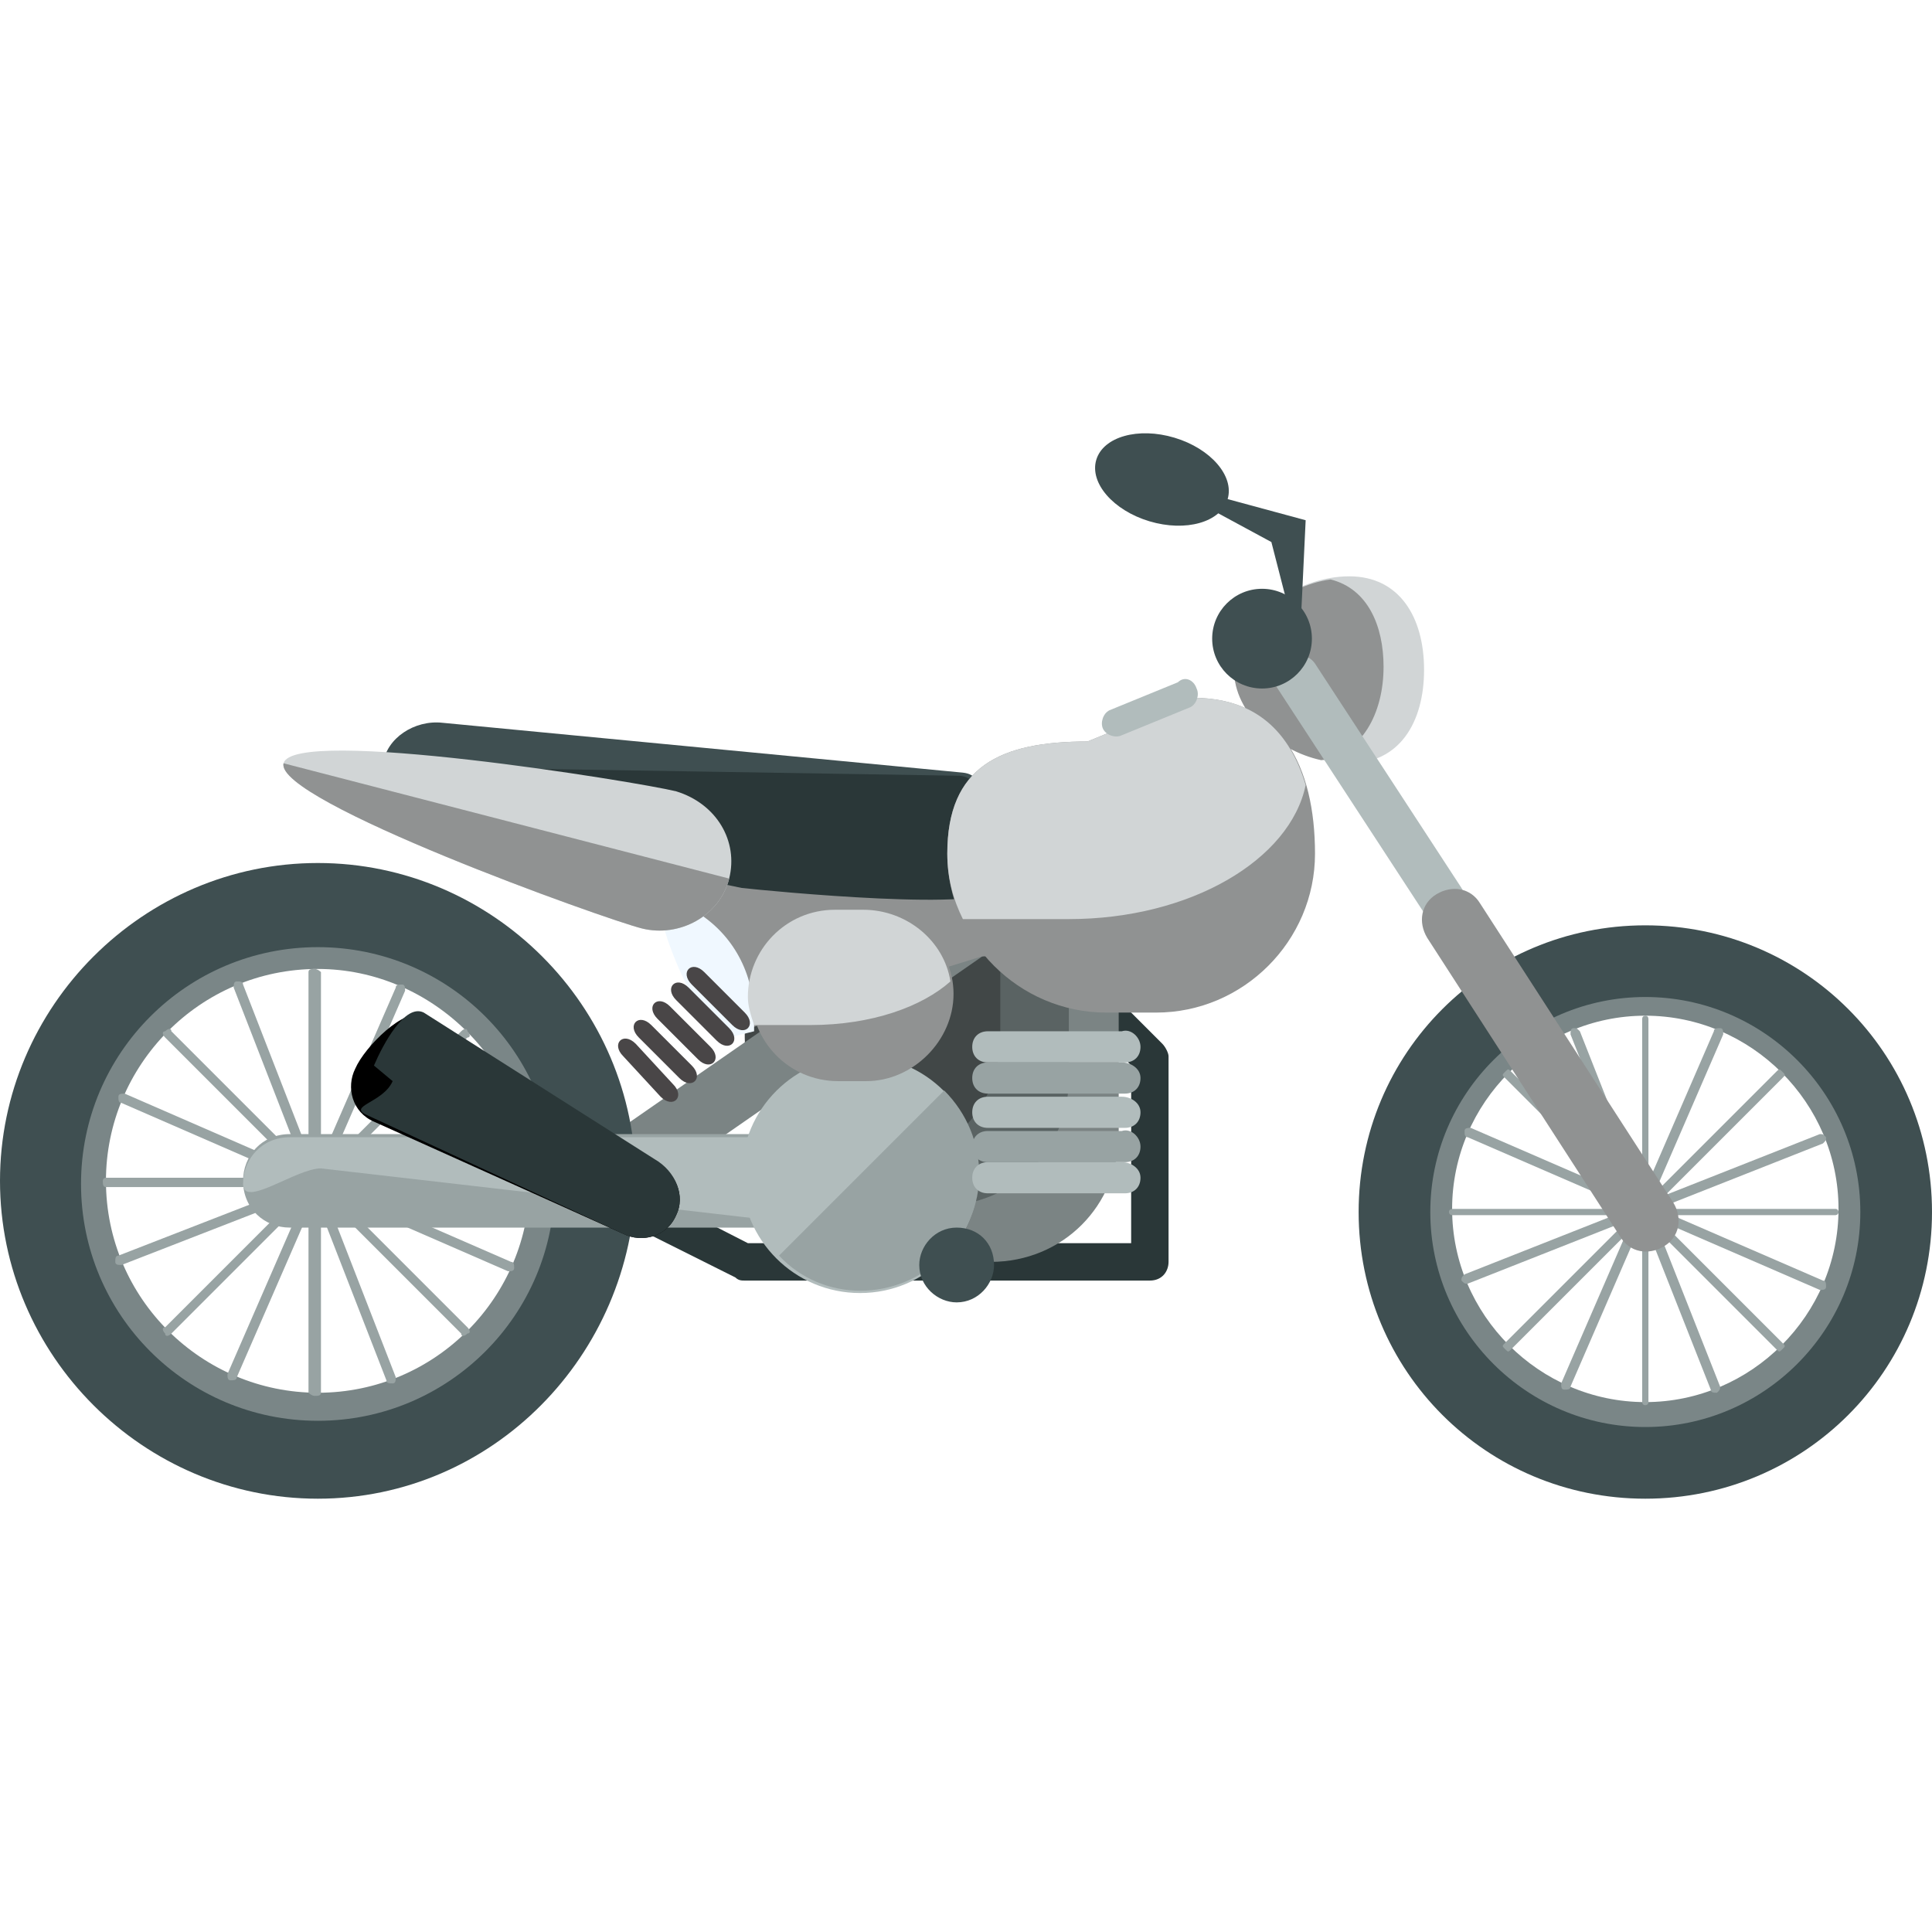
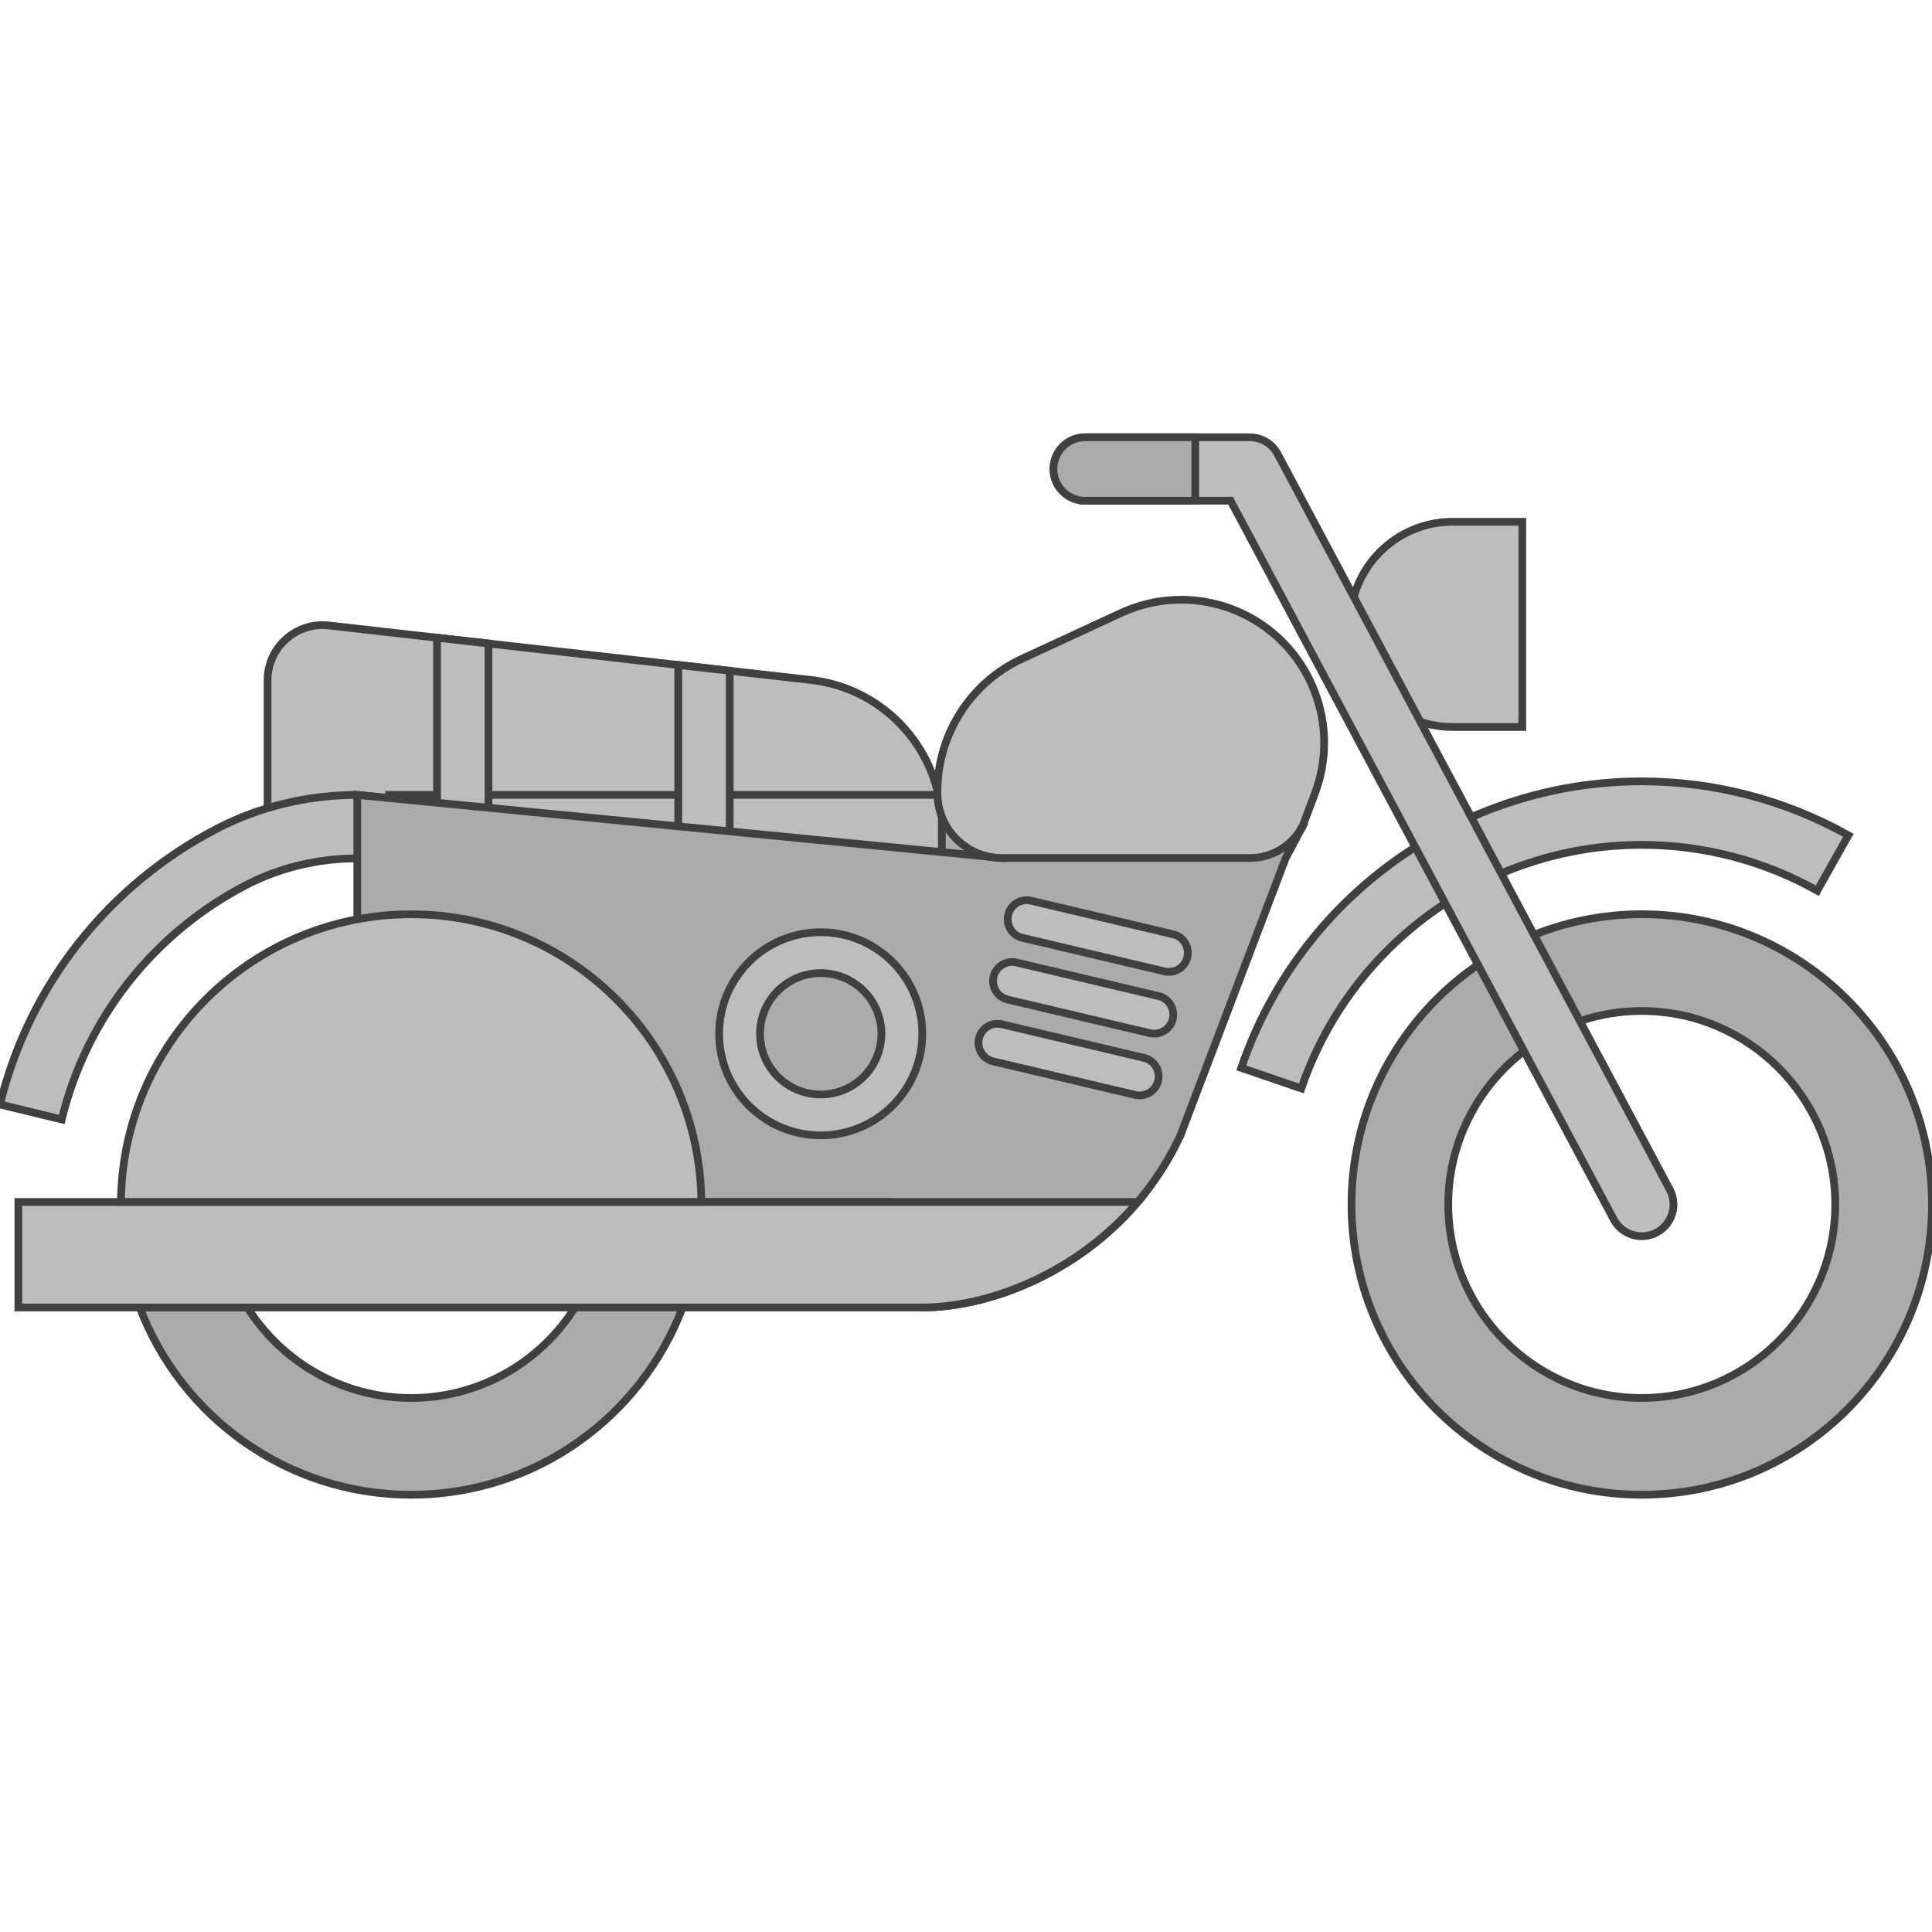
- <svg xmlns="http://www.w3.org/2000/svg" height="200px" width="200px" version="1.1" id="Layer_1" viewBox="0 0 496 496" xml:space="preserve" fill="#000000">
+ <svg xmlns="http://www.w3.org/2000/svg" version="1.1" id="Layer_1" viewBox="0 0 456.5 456.5" xml:space="preserve" width="64px" height="64px" fill="#404040" stroke="#404040" stroke-width="1.826">
  <g id="SVGRepo_bgCarrier" stroke-width="0" />
  <g id="SVGRepo_tracerCarrier" stroke-linecap="round" stroke-linejoin="round" />
  <g id="SVGRepo_iconCarrier">
-     <path style="fill:#d1d5d6;" d="M365.6,171.959c0,13.6-6.4,24-19.2,24c-13.6,0-28.8-10.4-28.8-24s15.2-24,28.8-24 C359.2,147.959,365.6,158.359,365.6,171.959z" />
-     <path style="fill:#909292;" d="M341.6,148.759c-12,1.6-24.8,12-24.8,23.2s11.2,20.8,22.4,23.2c10.4-1.6,16-12,16-24 C355.2,160.759,351.2,151.159,341.6,148.759z" />
-     <path style="fill:#2A3738;" d="M295.2,328.759h-104c-0.8,0-1.6,0-2.4-0.8l-35.2-17.6c-2.4-0.8-3.2-4-2.4-6.4s4-3.2,6.4-2.4 l34.4,17.6h98.4v-45.6l-10.4-11.2c-1.6-1.6-1.6-4.8,0-6.4c1.6-1.6,4.8-1.6,6.4,0l12,12c0.8,0.8,1.6,2.4,1.6,3.2v52.8 C300,326.359,298.4,328.759,295.2,328.759z" />
-     <path style="fill:#7B8484;" d="M287.2,291.159c0,18.4-14.4,32.8-32.8,32.8l0,0c-18.4,0-32.8-14.4-32.8-32.8v-32.8 c0-18.4,14.4-32.8,32.8-32.8l0,0c18.4,0,32.8,14.4,32.8,32.8V291.159z" />
-     <path style="fill:#5A6363;" d="M274.4,276.759c0,18.4-14.4,32.8-32.8,32.8l0,0c-18.4,0-32.8-14.4-32.8-32.8v-32.8 c0-18.4,14.4-32.8,32.8-32.8l0,0c18.4,0,32.8,14.4,32.8,32.8V276.759z" />
-     <path style="fill:#414747;" d="M256.8,266.359c0,18.4-14.4,32.8-32.8,32.8l0,0c-18.4,0-32.8-14.4-32.8-32.8v-32.8 c0-18.4,14.4-32.8,32.8-32.8l0,0c18.4,0,32.8,14.4,32.8,32.8V266.359z" />
    <g>
-       <path style="fill:#7B8484;" d="M280,215.959c2.4,4,0.8,9.6-4.8,13.6l-107.2,74.4c-4.8,3.2-11.2,3.2-14.4,0l0,0 c-2.4-4-0.8-9.6,4.8-13.6l107.2-74.4C270.4,211.959,276.8,211.959,280,215.959L280,215.959z" />
-       <path style="fill:#7B8484;" d="M244.8,246.359c-1.6,4.8-6.4,6.4-12,4.8l-105.6-33.6c-4.8-1.6-8-6.4-6.4-11.2l0,0 c1.6-4.8,6.4-6.4,12-4.8l105.6,33.6C243.2,237.559,246.4,242.359,244.8,246.359L244.8,246.359z" />
-     </g>
-     <path style="fill:#909292;" d="M263.2,234.359c0,6.4-4.8,11.2-11.2,11.2l-64.8,20c-6.4,0-17.6-26.4-17.6-32.8l9.6,0.8 c0-6.4,4.8-11.2,11.2-11.2h60.8C257.6,223.159,263.2,227.959,263.2,234.359L263.2,234.359z" />
-     <path style="fill:#f0f8ff;" d="M179.2,234.359L179.2,234.359l-9.6-0.8c0,6.4,11.2,32.8,17.6,32.8l6.4-1.6v-3.2 C193.6,249.559,188,239.959,179.2,234.359z" />
-     <path style="fill:#3F4F51;" d="M256,227.959c-0.8,6.4-40-1.6-47.2-3.2l-99.2-14.4c-7.2-0.8-12-7.2-11.2-14.4l0,0 c0.8-6.4,8-11.2,15.2-10.4l133.6,12.8c7.2,0.8,1.6,8.8,0,16L256,227.959z" />
-     <path style="fill:#2A3738;" d="M246.4,199.159c7.2,0.8,1.6,8.8,0,16l9.6,12.8c-0.8,6.4-58.4,0.8-65.6,0l-80.8-16.8 c-7.2-0.8-12-7.2-11.2-14.4l0,0" />
-     <path style="fill:#3F4F51;" d="M81.6,384.759c-44.8,0-81.6-36.8-81.6-81.6s36.8-81.6,81.6-81.6s81.6,36.8,81.6,81.6 C162.4,347.959,126.4,384.759,81.6,384.759z M81.6,245.559c-32,0-58.4,26.4-58.4,58.4s26.4,58.4,58.4,58.4s58.4-26.4,58.4-58.4 C139.2,271.159,113.6,245.559,81.6,245.559z" />
-     <path style="fill:#7A8687;" d="M81.6,364.759c-33.6,0-60.8-27.2-60.8-60.8s27.2-60.8,60.8-60.8s60.8,27.2,60.8,60.8 S115.2,364.759,81.6,364.759z M81.6,248.759c-30.4,0-54.4,24.8-54.4,54.4c0,30.4,24.8,54.4,54.4,54.4c30.4,0,54.4-24.8,54.4-54.4 C136,273.559,111.2,248.759,81.6,248.759z" />
-     <g>
-       <path style="fill:#98A3A3;" d="M82.4,357.559c0,0.8-0.8,0.8-1.6,0.8l0,0c-0.8,0-1.6-0.8-1.6-0.8v-108c0-0.8,0.8-0.8,1.6-0.8l0,0 c0.8,0,1.6,0.8,1.6,0.8V357.559z" />
-       <path style="fill:#98A3A3;" d="M44,342.359c-0.8,0.8-1.6,0.8-1.6,0l0,0c-0.8-0.8-0.8-1.6,0-1.6l76-76c0.8-0.8,1.6-0.8,1.6,0l0,0 c0.8,0.8,0.8,1.6,0,1.6L44,342.359z" />
-       <path style="fill:#98A3A3;" d="M27.2,304.759c-0.8,0-0.8-0.8-0.8-1.6l0,0c0-0.8,0.8-0.8,0.8-0.8h108c0.8,0,0.8,0.8,0.8,0.8l0,0 c0,0.8-0.8,1.6-0.8,1.6H27.2z" />
-       <path style="fill:#98A3A3;" d="M42.4,266.359c-0.8-0.8-0.8-1.6,0-1.6l0,0c0.8-0.8,1.6-0.8,1.6,0l76,76c0.8,0.8,0.8,1.6,0,1.6l0,0 c-0.8,0.8-1.6,0.8-1.6,0L42.4,266.359z" />
-       <path style="fill:#98A3A3;" d="M60.8,353.559c0,0.8-0.8,0.8-1.6,0.8l0,0c-0.8,0-0.8-0.8-0.8-1.6l43.2-99.2c0-0.8,0.8-0.8,1.6-0.8 l0,0c0.8,0,0.8,0.8,0.8,1.6L60.8,353.559z" />
-       <path style="fill:#98A3A3;" d="M31.2,324.759c-0.8,0-1.6,0-1.6-0.8l0,0c0-0.8,0-1.6,0.8-1.6l100.8-39.2c0.8,0,1.6,0,1.6,0.8l0,0 c0,0.8,0,1.6-0.8,1.6L31.2,324.759z" />
-       <path style="fill:#98A3A3;" d="M31.2,283.159c-0.8,0-0.8-0.8-0.8-1.6l0,0c0-0.8,0.8-0.8,1.6-0.8l99.2,43.2c0.8,0,0.8,0.8,0.8,1.6 l0,0c0,0.8-0.8,0.8-1.6,0.8L31.2,283.159z" />
-       <path style="fill:#98A3A3;" d="M60,253.559c0-0.8,0-1.6,0.8-1.6l0,0c0.8,0,1.6,0,1.6,0.8l39.2,100.8c0,0.8,0,1.6-0.8,1.6l0,0 c-0.8,0-1.6,0-1.6-0.8L60,253.559z" />
-     </g>
-     <path style="fill:#3F4F51;" d="M422.4,384.759c-40.8,0-73.6-32.8-73.6-73.6s32.8-73.6,73.6-73.6s73.6,32.8,73.6,73.6 S463.2,384.759,422.4,384.759z M422.4,257.559c-29.6,0-52.8,24-52.8,52.8s24,52.8,52.8,52.8s52.8-24,52.8-52.8 S451.2,257.559,422.4,257.559z" />
-     <path style="fill:#7A8687;" d="M422.4,366.359c-30.4,0-55.2-24.8-55.2-55.2s24.8-55.2,55.2-55.2c30.4,0,55.2,24.8,55.2,55.2 S452.8,366.359,422.4,366.359z M422.4,260.759c-27.2,0-49.6,22.4-49.6,49.6s22.4,49.6,49.6,49.6s49.6-22.4,49.6-49.6 S449.6,260.759,422.4,260.759z" />
-     <g>
-       <path style="fill:#98A3A3;" d="M423.2,359.959c0,0.8-0.8,0.8-0.8,0.8l0,0c-0.8,0-0.8-0.8-0.8-0.8v-98.4c0-0.8,0.8-0.8,0.8-0.8l0,0 c0.8,0,0.8,0.8,0.8,0.8V359.959z" />
-       <path style="fill:#98A3A3;" d="M388,346.359c-0.8,0.8-0.8,0.8-1.6,0l0,0c-0.8-0.8-0.8-0.8,0-1.6l69.6-69.6c0.8-0.8,0.8-0.8,1.6,0 l0,0c0.8,0.8,0.8,0.8,0,1.6L388,346.359z" />
-       <path style="fill:#98A3A3;" d="M372.8,311.959c-0.8,0-0.8-0.8-0.8-0.8l0,0c0-0.8,0.8-0.8,0.8-0.8h98.4c0.8,0,0.8,0.8,0.8,0.8l0,0 c0,0.8-0.8,0.8-0.8,0.8H372.8z" />
-       <path style="fill:#98A3A3;" d="M386.4,276.759c-0.8-0.8-0.8-0.8,0-1.6l0,0c0.8-0.8,0.8-0.8,1.6,0l69.6,69.6c0.8,0.8,0.8,0.8,0,1.6 l0,0c-0.8,0.8-0.8,0.8-1.6,0L386.4,276.759z" />
-       <path style="fill:#98A3A3;" d="M403.2,355.959c0,0.8-0.8,0.8-1.6,0.8l0,0c-0.8,0-0.8-0.8-0.8-1.6l39.2-90.4c0-0.8,0.8-0.8,1.6-0.8 l0,0c0.8,0,0.8,0.8,0.8,1.6L403.2,355.959z" />
-       <path style="fill:#98A3A3;" d="M376.8,329.559c-0.8,0-0.8,0-1.6-0.8l0,0c0-0.8,0-0.8,0.8-1.6l91.2-36c0.8,0,0.8,0,1.6,0.8l0,0 c0,0.8,0,0.8-0.8,1.6L376.8,329.559z" />
-       <path style="fill:#98A3A3;" d="M376.8,291.959c-0.8,0-0.8-0.8-0.8-1.6l0,0c0-0.8,0.8-0.8,1.6-0.8l90.4,39.2c0.8,0,0.8,0.8,0.8,1.6 l0,0c0,0.8-0.8,0.8-1.6,0.8L376.8,291.959z" />
-       <path style="fill:#98A3A3;" d="M403.2,265.559c0-0.8,0-1.6,0.8-1.6l0,0c0.8,0,0.8,0,1.6,0.8l36,91.2c0,0.8,0,0.8-0.8,1.6l0,0 c-0.8,0-1.6,0-1.6-0.8L403.2,265.559z" />
-       <path style="fill:#98A3A3;" d="M226.4,303.159c0,6.4-4.8,12-12,12h-140c-6.4,0-12-4.8-12-12l0,0c0-6.4,4.8-12,12-12h140.8 C221.6,291.959,226.4,296.759,226.4,303.159L226.4,303.159z" />
-     </g>
-     <g>
-       <path style="fill:#B1BCBC;" d="M226.4,303.159c0,6.4-4.8,12-12,12l-132-15.2c-6.4,0-20,10.4-20,4l0,0c0-6.4,4.8-12,12-12h140.8 C221.6,291.959,226.4,296.759,226.4,303.159L226.4,303.159z" />
-       <path style="fill:#B1BCBC;" d="M251.2,301.559c0,16.8-13.6,30.4-30.4,30.4l0,0c-16.8,0-30.4-13.6-30.4-30.4l0,0 c0-16.8,13.6-30.4,30.4-30.4l0,0C237.6,271.159,251.2,284.759,251.2,301.559L251.2,301.559z" />
-     </g>
-     <path style="fill:#98A3A3;" d="M242.4,279.959L242.4,279.959c12,12,12,31.2,0,42.4l0,0c-12,12-31.2,12-42.4,0l0,0" />
-     <path style="fill:#909292;" d="M337.6,219.159c0,22.4-18.4,40.8-40.8,40.8H284c-22.4,0-40.8-18.4-40.8-40.8l0,0 c0-22.4,13.6-28.8,36-28.8l27.2-11.2C328.8,179.159,337.6,196.759,337.6,219.159L337.6,219.159z" />
-     <path style="fill:#d1d5d6;" d="M335.2,201.559c-4-13.6-12.8-22.4-28.8-22.4l-27.2,11.2c-22.4,0-36,6.4-36,28.8c0,6.4,1.6,12,4,16.8 c2.4,0,4.8,0,7.2,0h20C305.6,235.959,331.2,220.759,335.2,201.559z" />
-     <g>
-       <path style="fill:#B1BCBC;" d="M307.2,176.759c0.8,1.6,0,4-1.6,4.8l-17.6,7.2c-1.6,0.8-4,0-4.8-1.6l0,0c-0.8-1.6,0-4,1.6-4.8 l17.6-7.2C304,173.559,306.4,174.359,307.2,176.759L307.2,176.759z" />
-       <path style="fill:#B1BCBC;" d="M375.2,227.959c1.6,2.4,0.8,6.4-1.6,8l0,0c-2.4,1.6-6.4,0.8-8-1.6l-37.6-57.6 c-1.6-2.4-0.8-6.4,1.6-8l0,0c2.4-1.6,6.4-0.8,8,1.6L375.2,227.959z" />
-     </g>
-     <path style="fill:#909292;" d="M429.6,308.759c2.4,4,1.6,8.8-2.4,11.2l0,0c-4,2.4-8.8,1.6-11.2-2.4l-49.6-76.8 c-2.4-4-1.6-8.8,2.4-11.2l0,0c4-2.4,8.8-1.6,11.2,2.4L429.6,308.759z" />
-     <path style="fill:#B1BCBC;" d="M292.8,268.759c0,2.4-1.6,4-4,4h-35.2c-2.4,0-4-1.6-4-4l0,0c0-2.4,1.6-4,4-4H288 C290.4,263.959,292.8,266.359,292.8,268.759L292.8,268.759z" />
-     <path style="fill:#98A3A3;" d="M292.8,276.759c0,2.4-1.6,4-4,4h-35.2c-2.4,0-4-1.6-4-4l0,0c0-2.4,1.6-4,4-4H288 C290.4,272.759,292.8,274.359,292.8,276.759L292.8,276.759z" />
-     <path style="fill:#B1BCBC;" d="M292.8,285.559c0,2.4-1.6,4-4,4h-35.2c-2.4,0-4-1.6-4-4l0,0c0-2.4,1.6-4,4-4H288 C290.4,281.559,292.8,283.159,292.8,285.559L292.8,285.559z" />
-     <path style="fill:#98A3A3;" d="M292.8,294.359c0,2.4-1.6,4-4,4h-35.2c-2.4,0-4-1.6-4-4l0,0c0-2.4,1.6-4,4-4H288 C290.4,289.559,292.8,291.959,292.8,294.359L292.8,294.359z" />
-     <path style="fill:#B1BCBC;" d="M292.8,302.359c0,2.4-1.6,4-4,4h-35.2c-2.4,0-4-1.6-4-4l0,0c0-2.4,1.6-4,4-4H288 C290.4,298.359,292.8,299.959,292.8,302.359L292.8,302.359z" />
-     <circle style="fill:#3F4F51;" cx="324" cy="163.959" r="12.8" />
-     <path style="fill:#d1d5d6;" d="M187.2,225.559c-2.4,9.6-12.8,15.2-22.4,12.8c-9.6-2.4-94.4-32.8-92-42.4s91.2,4.8,100.8,7.2 C184,206.359,189.6,215.959,187.2,225.559z" />
-     <path style="fill:#909292;" d="M187.2,225.559c-2.4,9.6-12.8,15.2-22.4,12.8c-9.6-2.4-94.4-32.8-92-42.4" />
-     <path style="fill:#3F4F51;" d="M255.2,324.759c0,4.8-4,9.6-9.6,9.6l0,0c-4.8,0-9.6-4-9.6-9.6l0,0c0-4.8,4-9.6,9.6-9.6l0,0 C251.2,315.159,255.2,319.159,255.2,324.759L255.2,324.759z" />
-     <g>
-       <path style="fill:#494647;" d="M172.8,278.359c1.6,1.6,1.6,3.2,0.8,4l0,0c-0.8,0.8-2.4,0.8-4-0.8l-9.6-10.4c-1.6-1.6-1.6-3.2-0.8-4 l0,0c0.8-0.8,2.4-0.8,4,0.8L172.8,278.359z" />
-       <path style="fill:#494647;" d="M177.6,273.559c1.6,1.6,1.6,3.2,0.8,4l0,0c-0.8,0.8-2.4,0.8-4-0.8l-10.4-10.4 c-1.6-1.6-1.6-3.2-0.8-4l0,0c0.8-0.8,2.4-0.8,4,0.8L177.6,273.559z" />
-       <path style="fill:#494647;" d="M182.4,268.759c1.6,1.6,1.6,3.2,0.8,4l0,0c-0.8,0.8-2.4,0.8-4-0.8l-10.4-10.4 c-1.6-1.6-1.6-3.2-0.8-4l0,0c0.8-0.8,2.4-0.8,4,0.8L182.4,268.759z" />
-       <path style="fill:#494647;" d="M187.2,263.959c1.6,1.6,1.6,3.2,0.8,4l0,0c-0.8,0.8-2.4,0.8-4-0.8l-10.4-10.4 c-1.6-1.6-1.6-3.2-0.8-4l0,0c0.8-0.8,2.4-0.8,4,0.8L187.2,263.959z" />
-       <path style="fill:#494647;" d="M191.2,259.959c1.6,1.6,1.6,3.2,0.8,4l0,0c-0.8,0.8-2.4,0.8-4-0.8l-10.4-10.4 c-1.6-1.6-1.6-3.2-0.8-4l0,0c0.8-0.8,2.4-0.8,4,0.8L191.2,259.959z" />
-     </g>
-     <path style="fill:#909292;" d="M244.8,255.159c0,12-10.4,22.4-22.4,22.4h-7.2c-12.8,0-22.4-10.4-22.4-22.4l0,0 c0-12,10.4-22.4,22.4-22.4h7.2C234.4,232.759,244.8,243.159,244.8,255.159L244.8,255.159z" />
-     <path style="fill:#d1d5d6;" d="M244,251.959c-1.6-10.4-11.2-18.4-22.4-18.4h-7.2c-12.8,0-22.4,10.4-22.4,22.4c0,2.4,0.8,4.8,1.6,7.2 c0.8,0,1.6,0,1.6,0H208C224,263.159,236.8,258.359,244,251.959z" />
-     <path d="M173.6,311.959c-2.4,5.6-8.8,7.2-13.6,4.8l-64-28.8c-5.6-2.4-7.2-8.8-4.8-13.6l0,0c2.4-5.6,12.8-16,17.6-13.6l59.2,37.6 C173.6,300.759,176,307.159,173.6,311.959L173.6,311.959z" />
-     <path style="fill:#2A3738;" d="M173.6,311.959c-2.4,5.6-8.8,7.2-13.6,4.8l-65.6-30.4c-5.6-2.4,4-3.2,6.4-8.8l-4.8-4 c2.4-5.6,8-16,12.8-13.6l59.2,37.6C173.6,300.759,176,307.159,173.6,311.959L173.6,311.959z" />
-     <g>
-       <polygon style="fill:#3F4F51;" points="326.4,139.159 296.8,123.159 335.2,133.559 333.6,167.159 " />
-       <ellipse transform="matrix(0.2875 -0.9578 0.9578 0.2875 94.6344 373.4209)" style="fill:#3F4F51;" cx="298.302" cy="123.105" rx="11.2" ry="17.6" />
+       <rect x="207.92" y="190.269" style="fill:#ababab;" width="43.5" height="20.5" />
+       <path style="fill:#bdbdbd;" d="M222.54,195.329H63.22v-34.58c0-7.79,6.77-13.84,14.5-12.96l25.54,2.89l12.16,1.37l44.84,5.07 l12.16,1.38l19.15,2.16C209.21,162.649,222.54,177.569,222.54,195.329z" />
+       <path style="fill:#bdbdbd;" d="M222.54,201.339v1.49H84.42c-9.2,0-18.21,2.14-26.06,6.19c-22.01,11.34-37.96,31.57-43.78,55.49 L0,260.969c6.85-28.16,25.62-51.95,51.48-65.28c9.97-5.14,21.36-7.86,32.94-7.86L222.54,201.339z" />
+       <rect x="91.943" y="187.828" style="fill:#bdbdbd;" width="130.597" height="20.441" />
+       <polygon style="fill:#bdbdbd;" points="115.42,152.049 115.42,206.769 103.26,206.769 103.26,150.679 " />
+       <polygon style="fill:#bdbdbd;" points="172.42,158.499 172.42,208.769 160.26,208.769 160.26,157.119 " />
+       <path style="fill:#bdbdbd;" d="M343.245,171.776h16.452v-48.49h-16.452c-13.39,0-24.245,10.855-24.245,24.245l0,0 C319,160.921,329.855,171.776,343.245,171.776z" />
+       <path style="fill:#bdbdbd;" d="M307.481,257.176l-14.193-4.854c13.847-40.493,51.876-67.699,94.631-67.699 c17.091,0,33.972,4.408,48.817,12.748l-7.346,13.078c-12.608-7.082-26.948-10.826-41.472-10.826 C351.578,199.623,319.253,222.751,307.481,257.176z" />
+       <g id="XMLID_13_">
+         <g>
+           <path style="fill:#ababab;" d="M387.92,216.019c37.87,0,68.58,30.71,68.58,68.58c0,37.88-30.71,68.58-68.58,68.58 c-37.88,0-68.58-30.7-68.58-68.58C319.34,246.729,350.04,216.019,387.92,216.019z M433.64,284.599 c0-25.21-20.51-45.72-45.72-45.72s-45.72,20.51-45.72,45.72c0,25.21,20.51,45.72,45.72,45.72S433.64,309.809,433.64,284.599z" />
+         </g>
+       </g>
+       <path style="fill:#ababab;" d="M135.848,308.929c-8.105,12.843-22.423,21.394-38.695,21.394s-30.59-8.552-38.695-21.394H33.022 c9.809,25.873,34.829,44.254,64.131,44.254s54.322-18.381,64.131-44.254" />
+       <path style="fill:#bdbdbd;" d="M381.301,288.128l-90.526-169.811H256.42c-4.142,0-7.5-3.358-7.5-7.5l0,0c0-4.142,3.358-7.5,7.5-7.5 h38.855c2.771,0,5.315,1.527,6.618,3.972l92.644,173.783c1.949,3.655,0.565,8.198-3.09,10.146l0,0 C387.792,293.167,383.249,291.783,381.301,288.128z" />
+       <rect x="117.92" y="232.079" style="fill:#ababab;" width="104.62" height="51.91" />
+       <path style="fill:#ababab;" d="M307.74,195.329l-3.98,7.5l-24.84,65.44c-2.75,5.92-6.19,11.16-10.08,15.73 c-14.53,17.06-35.44,24.93-50.9,24.93l-7.95-24.93H84.42v-96.17l138.12,13.51l14.24,1.39l10.64-15.46L307.74,195.329z" />
+       <path style="fill:#bdbdbd;" d="M268.84,283.999c-14.53,17.06-35.44,24.93-50.9,24.93H4.34v-24.93H268.84z" />
+       <path style="fill:#bdbdbd;" d="M165.72,283.989H28.58c0.33-37.6,30.91-67.96,68.57-67.96 C134.82,216.029,165.4,246.389,165.72,283.989z" />
+       <g>
+         <path style="fill:#bdbdbd;" d="M275.133,229.516l-33.576-7.932c-2.419-0.571-3.916-2.995-3.345-5.414l0,0 c0.571-2.419,2.995-3.916,5.414-3.345l33.576,7.932c2.419,0.571,3.916,2.995,3.345,5.414l0,0 C279.975,228.59,277.551,230.087,275.133,229.516z" />
+         <path style="fill:#bdbdbd;" d="M271.684,244.114l-33.576-7.932c-2.419-0.571-3.916-2.995-3.345-5.414l0,0 c0.571-2.419,2.995-3.916,5.414-3.345l33.576,7.932c2.419,0.571,3.916,2.995,3.345,5.414l0,0 C276.527,243.188,274.103,244.685,271.684,244.114z" />
+         <path style="fill:#bdbdbd;" d="M268.236,258.712l-33.576-7.932c-2.419-0.571-3.916-2.995-3.345-5.414l0,0 c0.571-2.419,2.995-3.916,5.414-3.345l33.576,7.932c2.419,0.571,3.916,2.995,3.345,5.414l0,0 C273.078,257.786,270.654,259.284,268.236,258.712z" />
+       </g>
+       <path style="fill:#bdbdbd;" d="M294.8,145.589c-4.92-2.58-10.32-3.88-15.72-3.88c-4.84,0-9.68,1.04-14.18,3.12l-23.36,10.8 c-12.702,5.878-20.369,18.676-20.023,32.199l0,0c0.2,8.287,6.975,14.901,15.264,14.901h58.602c5.155,0,9.888-2.847,12.304-7.4l0,0 h0.053l2.98-7.93C316.71,171.439,309.89,153.519,294.8,145.589z" />
+       <circle style="fill:#bdbdbd;" cx="193.92" cy="244.269" r="24" />
+       <circle style="fill:#ababab;" cx="193.92" cy="244.269" r="14.341" />
+       <path style="fill:#ababab;" d="M282.42,118.317h-26c-4.142,0-7.5-3.358-7.5-7.5l0,0c0-4.142,3.358-7.5,7.5-7.5h26V118.317z" />
    </g>
  </g>
</svg>
